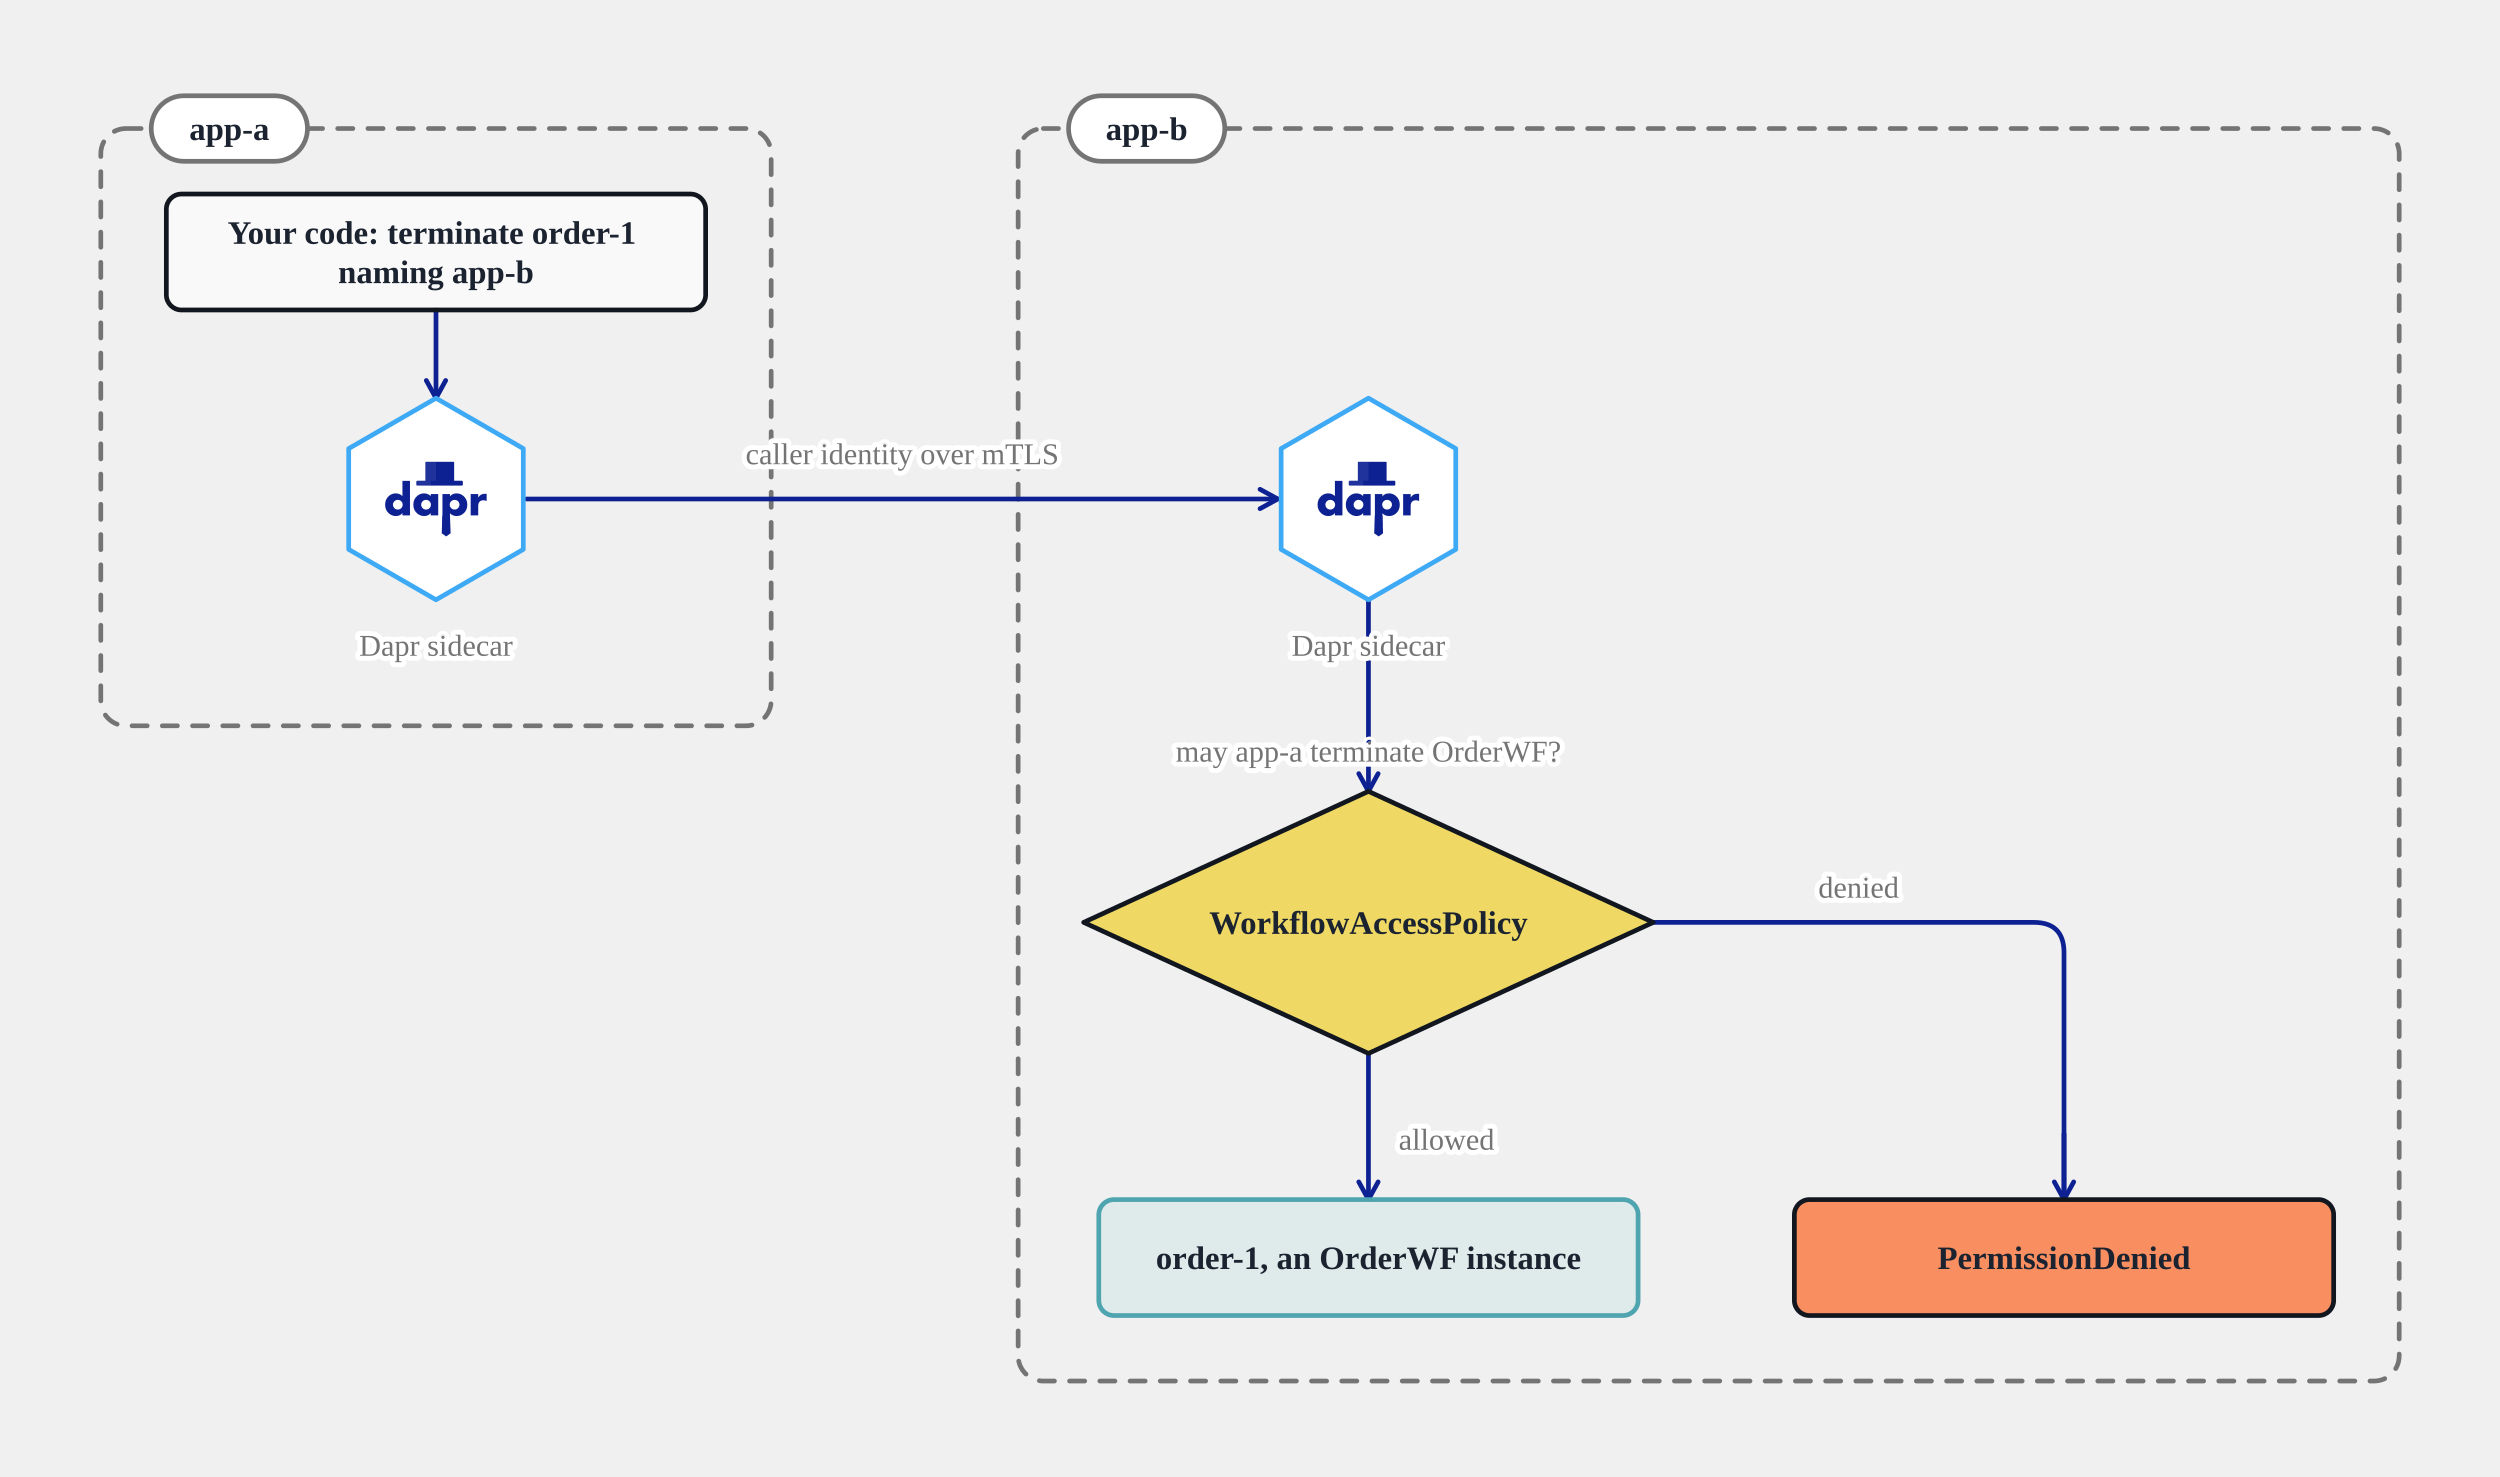
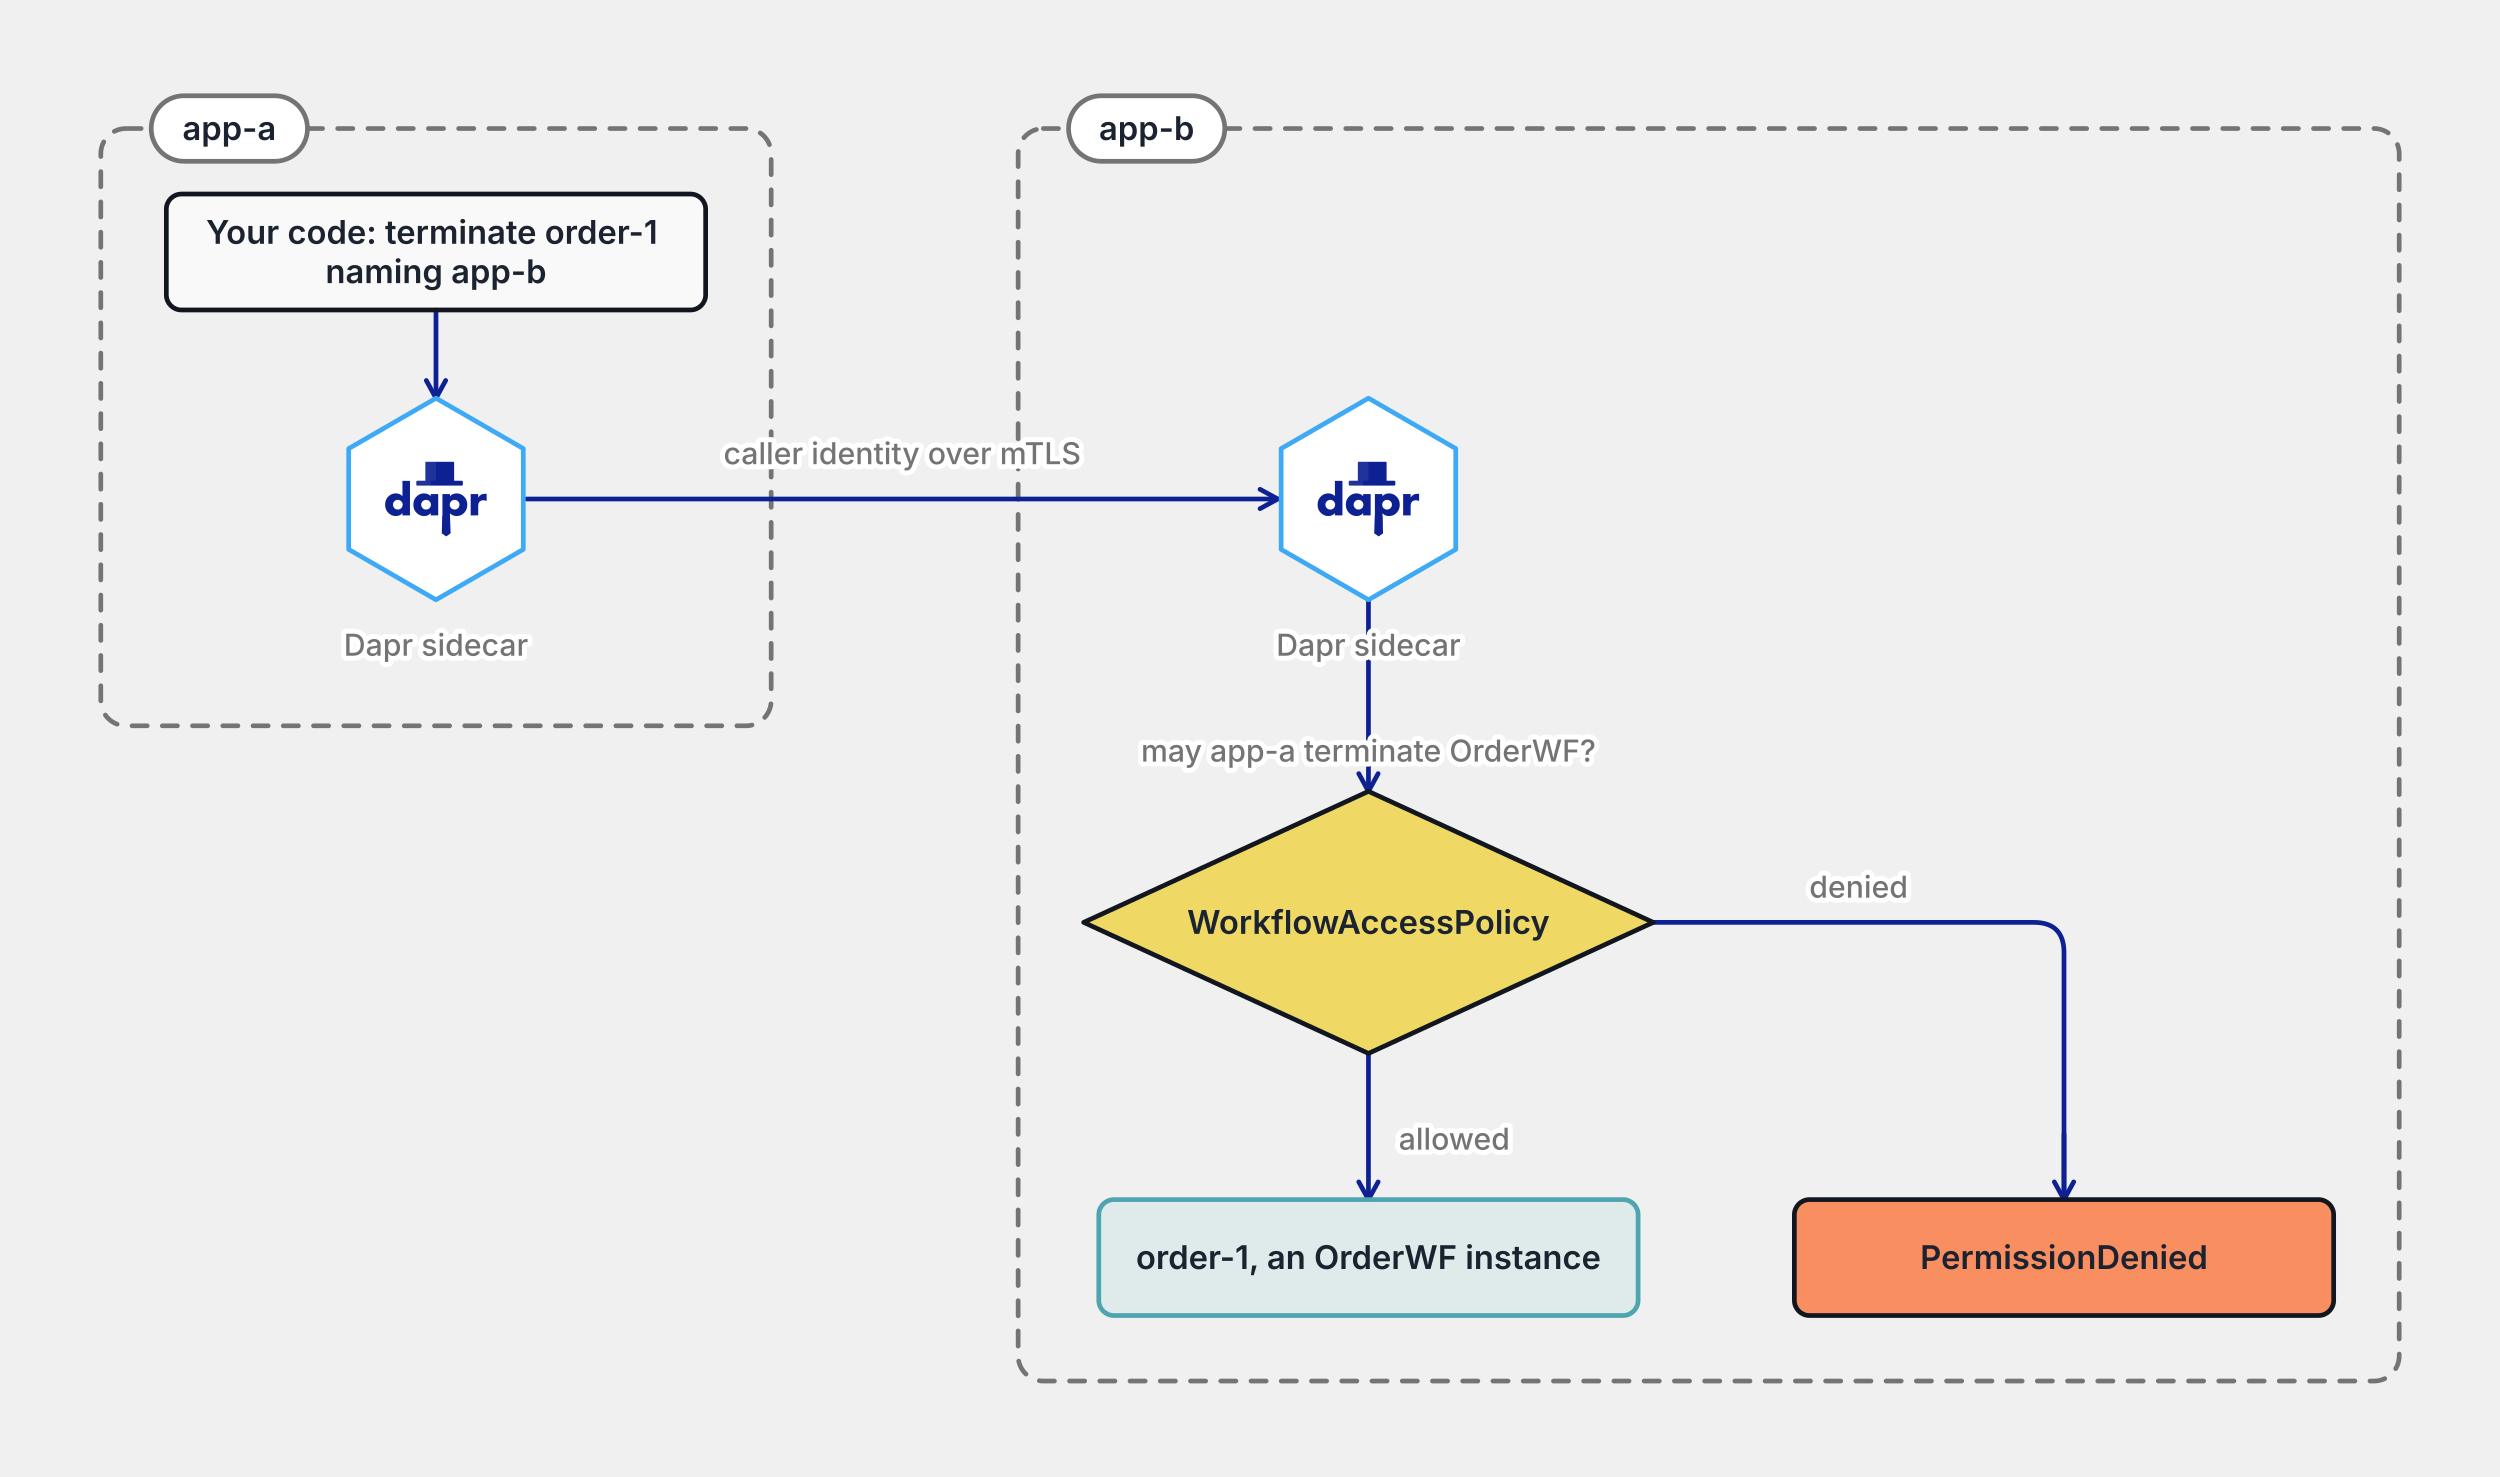
- <svg xmlns="http://www.w3.org/2000/svg" viewBox="0 -2 992 586" role="img" aria-labelledby="workflow-cross-app-client-title workflow-cross-app-client-desc">
+ <svg xmlns="http://www.w3.org/2000/svg" font-family="Inter, &quot;Segoe UI&quot;, Roboto, Helvetica, Arial, sans-serif" viewBox="0 -2 992 586" role="img" aria-labelledby="workflow-cross-app-client-title workflow-cross-app-client-desc">
  <g class="d-region">
    <rect class="d-panel" x="40" y="49" width="266" height="237" rx="10" fill="none" stroke="#747474" stroke-width="1.87" stroke-linejoin="round" stroke-linecap="round" stroke-dasharray="6 6" />
    <g class="d-pill">
      <rect x="60" y="36" width="62" height="26" rx="13" fill="#ffffff" stroke="#747474" stroke-width="1.87" stroke-linejoin="round" stroke-linecap="round" />
      <text x="91" y="53.55" text-anchor="middle" font-size="13" font-weight="600" fill="#1c2330">app-a</text>
    </g>
  </g>
  <g class="d-region">
    <rect class="d-panel" x="404" y="49" width="548" height="497" rx="10" fill="none" stroke="#747474" stroke-width="1.87" stroke-linejoin="round" stroke-linecap="round" stroke-dasharray="6 6" />
    <g class="d-pill">
      <rect x="424" y="36" width="62" height="26" rx="13" fill="#ffffff" stroke="#747474" stroke-width="1.87" stroke-linejoin="round" stroke-linecap="round" />
      <text x="455" y="53.55" text-anchor="middle" font-size="13" font-weight="600" fill="#1c2330">app-b</text>
    </g>
  </g>
  <g class="d-arrow">
    <line x1="173" y1="121" x2="173" y2="156" stroke="#0D2192" stroke-width="1.87" stroke-linecap="round" stroke-linejoin="round" fill="none" />
    <polyline points="169.16,148.98 173,156 176.84,148.98" stroke="#0D2192" stroke-width="1.87" stroke-linecap="round" stroke-linejoin="round" fill="none" />
  </g>
  <g class="d-arrow">
    <line x1="209" y1="196" x2="507" y2="196" stroke="#0D2192" stroke-width="1.87" stroke-linecap="round" stroke-linejoin="round" fill="none" />
    <polyline points="499.98,199.84 507,196 499.98,192.16" stroke="#0D2192" stroke-width="1.87" stroke-linecap="round" stroke-linejoin="round" fill="none" />
  </g>
  <g>
    <text x="358" y="182.2" text-anchor="middle" font-size="12" font-weight="500" fill="#ffffff" stroke="#ffffff" stroke-width="4" stroke-linejoin="round" aria-hidden="true">caller identity over mTLS</text>
    <text x="358" y="182.2" text-anchor="middle" font-size="12" font-weight="500" fill="#747474">caller identity over mTLS</text>
  </g>
  <g class="d-arrow">
    <line x1="543" y1="236" x2="543" y2="312" stroke="#0D2192" stroke-width="1.87" stroke-linecap="round" stroke-linejoin="round" fill="none" />
    <polyline points="539.16,304.98 543,312 546.84,304.98" stroke="#0D2192" stroke-width="1.87" stroke-linecap="round" stroke-linejoin="round" fill="none" />
  </g>
  <g>
    <text x="543" y="300.2" text-anchor="middle" font-size="12" font-weight="500" fill="#ffffff" stroke="#ffffff" stroke-width="4" stroke-linejoin="round" aria-hidden="true">may app-a terminate OrderWF?</text>
    <text x="543" y="300.2" text-anchor="middle" font-size="12" font-weight="500" fill="#747474">may app-a terminate OrderWF?</text>
  </g>
  <g class="d-arrow">
    <line x1="543" y1="416" x2="543" y2="474" stroke="#0D2192" stroke-width="1.87" stroke-linecap="round" stroke-linejoin="round" fill="none" />
    <polyline points="539.16,466.98 543,474 546.84,466.98" stroke="#0D2192" stroke-width="1.87" stroke-linecap="round" stroke-linejoin="round" fill="none" />
  </g>
  <g>
    <text x="555" y="454.2" text-anchor="start" font-size="12" font-weight="500" fill="#ffffff" stroke="#ffffff" stroke-width="4" stroke-linejoin="round" aria-hidden="true">allowed</text>
    <text x="555" y="454.2" text-anchor="start" font-size="12" font-weight="500" fill="#747474">allowed</text>
  </g>
  <g class="d-elbow-arrow">
    <path class="d-run" d="M656,364 L807,364 Q819,364 819,376 L819,474" fill="none" stroke="#0D2192" stroke-width="1.87" stroke-linecap="round" />
    <g class="d-arrow">
      <line x1="819" y1="448" x2="819" y2="474" stroke="#0D2192" stroke-width="1.87" stroke-linecap="round" stroke-linejoin="round" fill="none" />
      <polyline points="815.16,466.98 819,474 822.84,466.98" stroke="#0D2192" stroke-width="1.87" stroke-linecap="round" stroke-linejoin="round" fill="none" />
    </g>
  </g>
  <g>
    <text x="737.5" y="354.2" text-anchor="middle" font-size="12" font-weight="500" fill="#ffffff" stroke="#ffffff" stroke-width="4" stroke-linejoin="round" aria-hidden="true">denied</text>
    <text x="737.5" y="354.2" text-anchor="middle" font-size="12" font-weight="500" fill="#747474">denied</text>
  </g>
  <g class="d-box">
    <rect x="66" y="75" width="214" height="46" rx="6" fill="#ffffff" fill-opacity="0.6" stroke="#11161f" stroke-width="1.87" stroke-linejoin="round" stroke-linecap="round" />
    <text x="173" y="94.75" text-anchor="middle" font-size="13" font-weight="600" fill="#1c2330">
      <tspan x="173">Your code: terminate order-1</tspan>
      <tspan x="173" dy="15.6">naming app-b</tspan>
    </text>
  </g>
  <g class="d-decision">
    <polygon points="543,312 656,364 543,416 430,364" fill="#efca08" fill-opacity="0.6" stroke="#11161f" stroke-width="1.87" stroke-linejoin="round" stroke-linecap="round" />
    <text x="543" y="368.55" text-anchor="middle" font-size="13" font-weight="600" fill="#1c2330">WorkflowAccessPolicy</text>
  </g>
  <g class="d-box">
    <rect x="436" y="474" width="214" height="46" rx="6" fill="#D3E6E6" fill-opacity="0.6" stroke="#4EA4AF" stroke-width="1.87" stroke-linejoin="round" stroke-linecap="round" />
    <text x="543" y="501.55" text-anchor="middle" font-size="13" font-weight="600" fill="#1c2330">order-1, an OrderWF instance</text>
  </g>
  <g class="d-box">
    <rect x="712" y="474" width="214" height="46" rx="6" fill="#ff4e00" fill-opacity="0.6" stroke="#11161f" stroke-width="1.87" stroke-linejoin="round" stroke-linecap="round" />
    <text x="819" y="501.55" text-anchor="middle" font-size="13" font-weight="600" fill="#1c2330">PermissionDenied</text>
  </g>
  <g>
    <g class="d-mark-hex">
      <polygon points="173,156 207.64,176 207.64,216 173,236 138.36,216 138.36,176" fill="#ffffff" stroke="#3ea9f5" stroke-width="1.87" stroke-linejoin="round" />
      <g class="d-icon-group">
        <g class="d-icon" data-mark="logo-blue" transform="translate(146.3333 169.3333) scale(0.1111)">
          <defs />
          <g id="ic-workflow-cross-app-client-logo-blue-173-196-logo-large" stroke="none" stroke-width="1" fill="none" fill-rule="evenodd">
            <path d="M147.11,298.505 L120.218,298.505 L120.218,290.06 C117.649,293.285 115.053,295.635 112.429,297.111 C107.838,299.68 102.618,300.964 96.77,300.964 C87.314,300.964 78.897,297.712 71.518,291.208 C62.718,283.447 58.318,273.171 58.318,260.381 C58.318,247.372 62.827,236.987 71.846,229.226 C79.006,223.05 87.232,219.961 96.524,219.961 C101.935,219.961 107.018,221.109 111.774,223.405 C114.506,224.717 117.321,226.876 120.218,229.882 L120.218,175.361 L147.11,175.361 L147.11,298.505 Z M121.038,260.463 C121.038,255.653 119.344,251.567 115.955,248.206 C112.566,244.844 108.467,243.164 103.657,243.164 C98.3,243.164 93.9,245.186 90.457,249.231 C87.669,252.51 86.276,256.254 86.276,260.463 C86.276,264.672 87.669,268.416 90.457,271.695 C93.846,275.74 98.246,277.762 103.657,277.762 C108.521,277.762 112.634,276.095 115.996,272.761 C119.357,269.427 121.038,265.328 121.038,260.463 Z M247.968,298.505 L221.077,298.505 L221.077,290.06 C218.508,293.285 215.911,295.635 213.288,297.111 C208.696,299.68 203.477,300.964 197.628,300.964 C188.172,300.964 179.755,297.712 172.376,291.208 C163.576,283.447 159.176,273.171 159.176,260.381 C159.176,247.372 163.686,236.987 172.704,229.226 C179.865,223.05 188.09,219.961 197.382,219.961 C202.793,219.961 207.877,221.109 212.632,223.405 C215.365,224.717 218.18,226.876 221.077,229.882 L221.077,222.421 L247.968,222.421 L247.968,298.505 Z M221.896,260.463 C221.896,255.653 220.202,251.567 216.813,248.206 C213.424,244.844 209.325,243.164 204.515,243.164 C199.159,243.164 194.759,245.186 191.315,249.231 C188.528,252.51 187.134,256.254 187.134,260.463 C187.134,264.672 188.528,268.416 191.315,271.695 C194.704,275.74 199.104,277.762 204.515,277.762 C209.38,277.762 213.493,276.095 216.854,272.761 C220.216,269.427 221.896,265.328 221.896,260.463 Z M351.86,260.545 C351.86,273.554 347.351,283.938 338.332,291.7 C331.172,297.876 322.946,300.964 313.654,300.964 C308.243,300.964 303.16,299.817 298.405,297.521 C295.672,296.209 292.857,294.05 289.96,291.044 L289.96,336.547 L263.068,336.547 L263.068,222.421 L289.96,222.421 L289.96,230.866 C292.365,227.696 294.961,225.345 297.749,223.815 C302.34,221.246 307.56,219.961 313.408,219.961 C322.864,219.961 331.281,223.214 338.66,229.718 C347.46,237.479 351.86,247.755 351.86,260.545 Z M323.903,260.463 C323.903,256.145 322.536,252.401 319.803,249.231 C316.36,245.186 311.932,243.164 306.521,243.164 C301.657,243.164 297.544,244.831 294.182,248.165 C290.821,251.499 289.14,255.598 289.14,260.463 C289.14,265.273 290.835,269.359 294.223,272.72 C297.612,276.081 301.711,277.762 306.521,277.762 C311.932,277.762 316.332,275.74 319.721,271.695 C322.509,268.416 323.903,264.672 323.903,260.463 Z M420.99,247.263 C417.218,245.459 413.392,244.558 409.511,244.558 C400.657,244.558 394.918,248.165 392.294,255.38 C391.31,258.003 390.818,261.529 390.818,265.956 L390.818,298.505 L363.927,298.505 L363.927,222.421 L390.818,222.421 L390.818,234.883 C393.661,230.456 396.721,227.258 400.001,225.291 C404.428,222.667 409.675,221.355 415.742,221.355 C417.163,221.355 418.912,221.437 420.99,221.601 L420.99,247.263 Z" id="ic-workflow-cross-app-client-logo-blue-173-196-dapr" fill="#0D2192" />
            <polygon id="ic-workflow-cross-app-client-logo-blue-173-196-tie" fill="#0D2192" fill-rule="nonzero" points="262.857 299.058 289.933 299.058 292.265 362.63 276.395 373.751 260.524 362.63" />
            <rect id="ic-workflow-cross-app-client-logo-blue-173-196-Rectangle-4" fill="#0D2192" fill-rule="nonzero" x="202.148" y="107.275" width="102.723" height="72.294" rx="2" />
            <rect id="ic-workflow-cross-app-client-logo-blue-173-196-Rectangle-4-2" fill="#FFFFFF" fill-rule="nonzero" opacity="0.08" x="202.148" y="107.275" width="37.998" height="72.294" />
            <rect id="ic-workflow-cross-app-client-logo-blue-173-196-Rectangle-3" fill="#0D2192" fill-rule="nonzero" x="169.709" y="174.905" width="166.248" height="17.351" rx="3.72" />
            <rect id="ic-workflow-cross-app-client-logo-blue-173-196-Rectangle-4-3" fill="#FFFFFF" fill-rule="nonzero" opacity="0.08" x="169.709" y="174.905" width="51.438" height="21.355" />
          </g>
        </g>
      </g>
    </g>
    <g class="d-mark-hex">
      <polygon points="543,156 577.64,176 577.64,216 543,236 508.36,216 508.36,176" fill="#ffffff" stroke="#3ea9f5" stroke-width="1.87" stroke-linejoin="round" />
      <g class="d-icon-group">
        <g class="d-icon" data-mark="logo-blue" transform="translate(516.3333 169.3333) scale(0.1111)">
          <defs />
          <g id="ic-workflow-cross-app-client-logo-blue-543-196-logo-large" stroke="none" stroke-width="1" fill="none" fill-rule="evenodd">
            <path d="M147.11,298.505 L120.218,298.505 L120.218,290.06 C117.649,293.285 115.053,295.635 112.429,297.111 C107.838,299.68 102.618,300.964 96.77,300.964 C87.314,300.964 78.897,297.712 71.518,291.208 C62.718,283.447 58.318,273.171 58.318,260.381 C58.318,247.372 62.827,236.987 71.846,229.226 C79.006,223.05 87.232,219.961 96.524,219.961 C101.935,219.961 107.018,221.109 111.774,223.405 C114.506,224.717 117.321,226.876 120.218,229.882 L120.218,175.361 L147.11,175.361 L147.11,298.505 Z M121.038,260.463 C121.038,255.653 119.344,251.567 115.955,248.206 C112.566,244.844 108.467,243.164 103.657,243.164 C98.3,243.164 93.9,245.186 90.457,249.231 C87.669,252.51 86.276,256.254 86.276,260.463 C86.276,264.672 87.669,268.416 90.457,271.695 C93.846,275.74 98.246,277.762 103.657,277.762 C108.521,277.762 112.634,276.095 115.996,272.761 C119.357,269.427 121.038,265.328 121.038,260.463 Z M247.968,298.505 L221.077,298.505 L221.077,290.06 C218.508,293.285 215.911,295.635 213.288,297.111 C208.696,299.68 203.477,300.964 197.628,300.964 C188.172,300.964 179.755,297.712 172.376,291.208 C163.576,283.447 159.176,273.171 159.176,260.381 C159.176,247.372 163.686,236.987 172.704,229.226 C179.865,223.05 188.09,219.961 197.382,219.961 C202.793,219.961 207.877,221.109 212.632,223.405 C215.365,224.717 218.18,226.876 221.077,229.882 L221.077,222.421 L247.968,222.421 L247.968,298.505 Z M221.896,260.463 C221.896,255.653 220.202,251.567 216.813,248.206 C213.424,244.844 209.325,243.164 204.515,243.164 C199.159,243.164 194.759,245.186 191.315,249.231 C188.528,252.51 187.134,256.254 187.134,260.463 C187.134,264.672 188.528,268.416 191.315,271.695 C194.704,275.74 199.104,277.762 204.515,277.762 C209.38,277.762 213.493,276.095 216.854,272.761 C220.216,269.427 221.896,265.328 221.896,260.463 Z M351.86,260.545 C351.86,273.554 347.351,283.938 338.332,291.7 C331.172,297.876 322.946,300.964 313.654,300.964 C308.243,300.964 303.16,299.817 298.405,297.521 C295.672,296.209 292.857,294.05 289.96,291.044 L289.96,336.547 L263.068,336.547 L263.068,222.421 L289.96,222.421 L289.96,230.866 C292.365,227.696 294.961,225.345 297.749,223.815 C302.34,221.246 307.56,219.961 313.408,219.961 C322.864,219.961 331.281,223.214 338.66,229.718 C347.46,237.479 351.86,247.755 351.86,260.545 Z M323.903,260.463 C323.903,256.145 322.536,252.401 319.803,249.231 C316.36,245.186 311.932,243.164 306.521,243.164 C301.657,243.164 297.544,244.831 294.182,248.165 C290.821,251.499 289.14,255.598 289.14,260.463 C289.14,265.273 290.835,269.359 294.223,272.72 C297.612,276.081 301.711,277.762 306.521,277.762 C311.932,277.762 316.332,275.74 319.721,271.695 C322.509,268.416 323.903,264.672 323.903,260.463 Z M420.99,247.263 C417.218,245.459 413.392,244.558 409.511,244.558 C400.657,244.558 394.918,248.165 392.294,255.38 C391.31,258.003 390.818,261.529 390.818,265.956 L390.818,298.505 L363.927,298.505 L363.927,222.421 L390.818,222.421 L390.818,234.883 C393.661,230.456 396.721,227.258 400.001,225.291 C404.428,222.667 409.675,221.355 415.742,221.355 C417.163,221.355 418.912,221.437 420.99,221.601 L420.99,247.263 Z" id="ic-workflow-cross-app-client-logo-blue-543-196-dapr" fill="#0D2192" />
            <polygon id="ic-workflow-cross-app-client-logo-blue-543-196-tie" fill="#0D2192" fill-rule="nonzero" points="262.857 299.058 289.933 299.058 292.265 362.63 276.395 373.751 260.524 362.63" />
            <rect id="ic-workflow-cross-app-client-logo-blue-543-196-Rectangle-4" fill="#0D2192" fill-rule="nonzero" x="202.148" y="107.275" width="102.723" height="72.294" rx="2" />
            <rect id="ic-workflow-cross-app-client-logo-blue-543-196-Rectangle-4-2" fill="#FFFFFF" fill-rule="nonzero" opacity="0.08" x="202.148" y="107.275" width="37.998" height="72.294" />
            <rect id="ic-workflow-cross-app-client-logo-blue-543-196-Rectangle-3" fill="#0D2192" fill-rule="nonzero" x="169.709" y="174.905" width="166.248" height="17.351" rx="3.72" />
            <rect id="ic-workflow-cross-app-client-logo-blue-543-196-Rectangle-4-3" fill="#FFFFFF" fill-rule="nonzero" opacity="0.08" x="169.709" y="174.905" width="51.438" height="21.355" />
          </g>
        </g>
      </g>
    </g>
  </g>
  <g>
    <text x="173" y="258.2" text-anchor="middle" font-size="12" font-weight="500" fill="#ffffff" stroke="#ffffff" stroke-width="4" stroke-linejoin="round" aria-hidden="true">Dapr sidecar</text>
    <text x="173" y="258.2" text-anchor="middle" font-size="12" font-weight="500" fill="#747474">Dapr sidecar</text>
  </g>
  <g>
    <text x="543" y="258.2" text-anchor="middle" font-size="12" font-weight="500" fill="#ffffff" stroke="#ffffff" stroke-width="4" stroke-linejoin="round" aria-hidden="true">Dapr sidecar</text>
    <text x="543" y="258.2" text-anchor="middle" font-size="12" font-weight="500" fill="#747474">Dapr sidecar</text>
  </g>
</svg>
